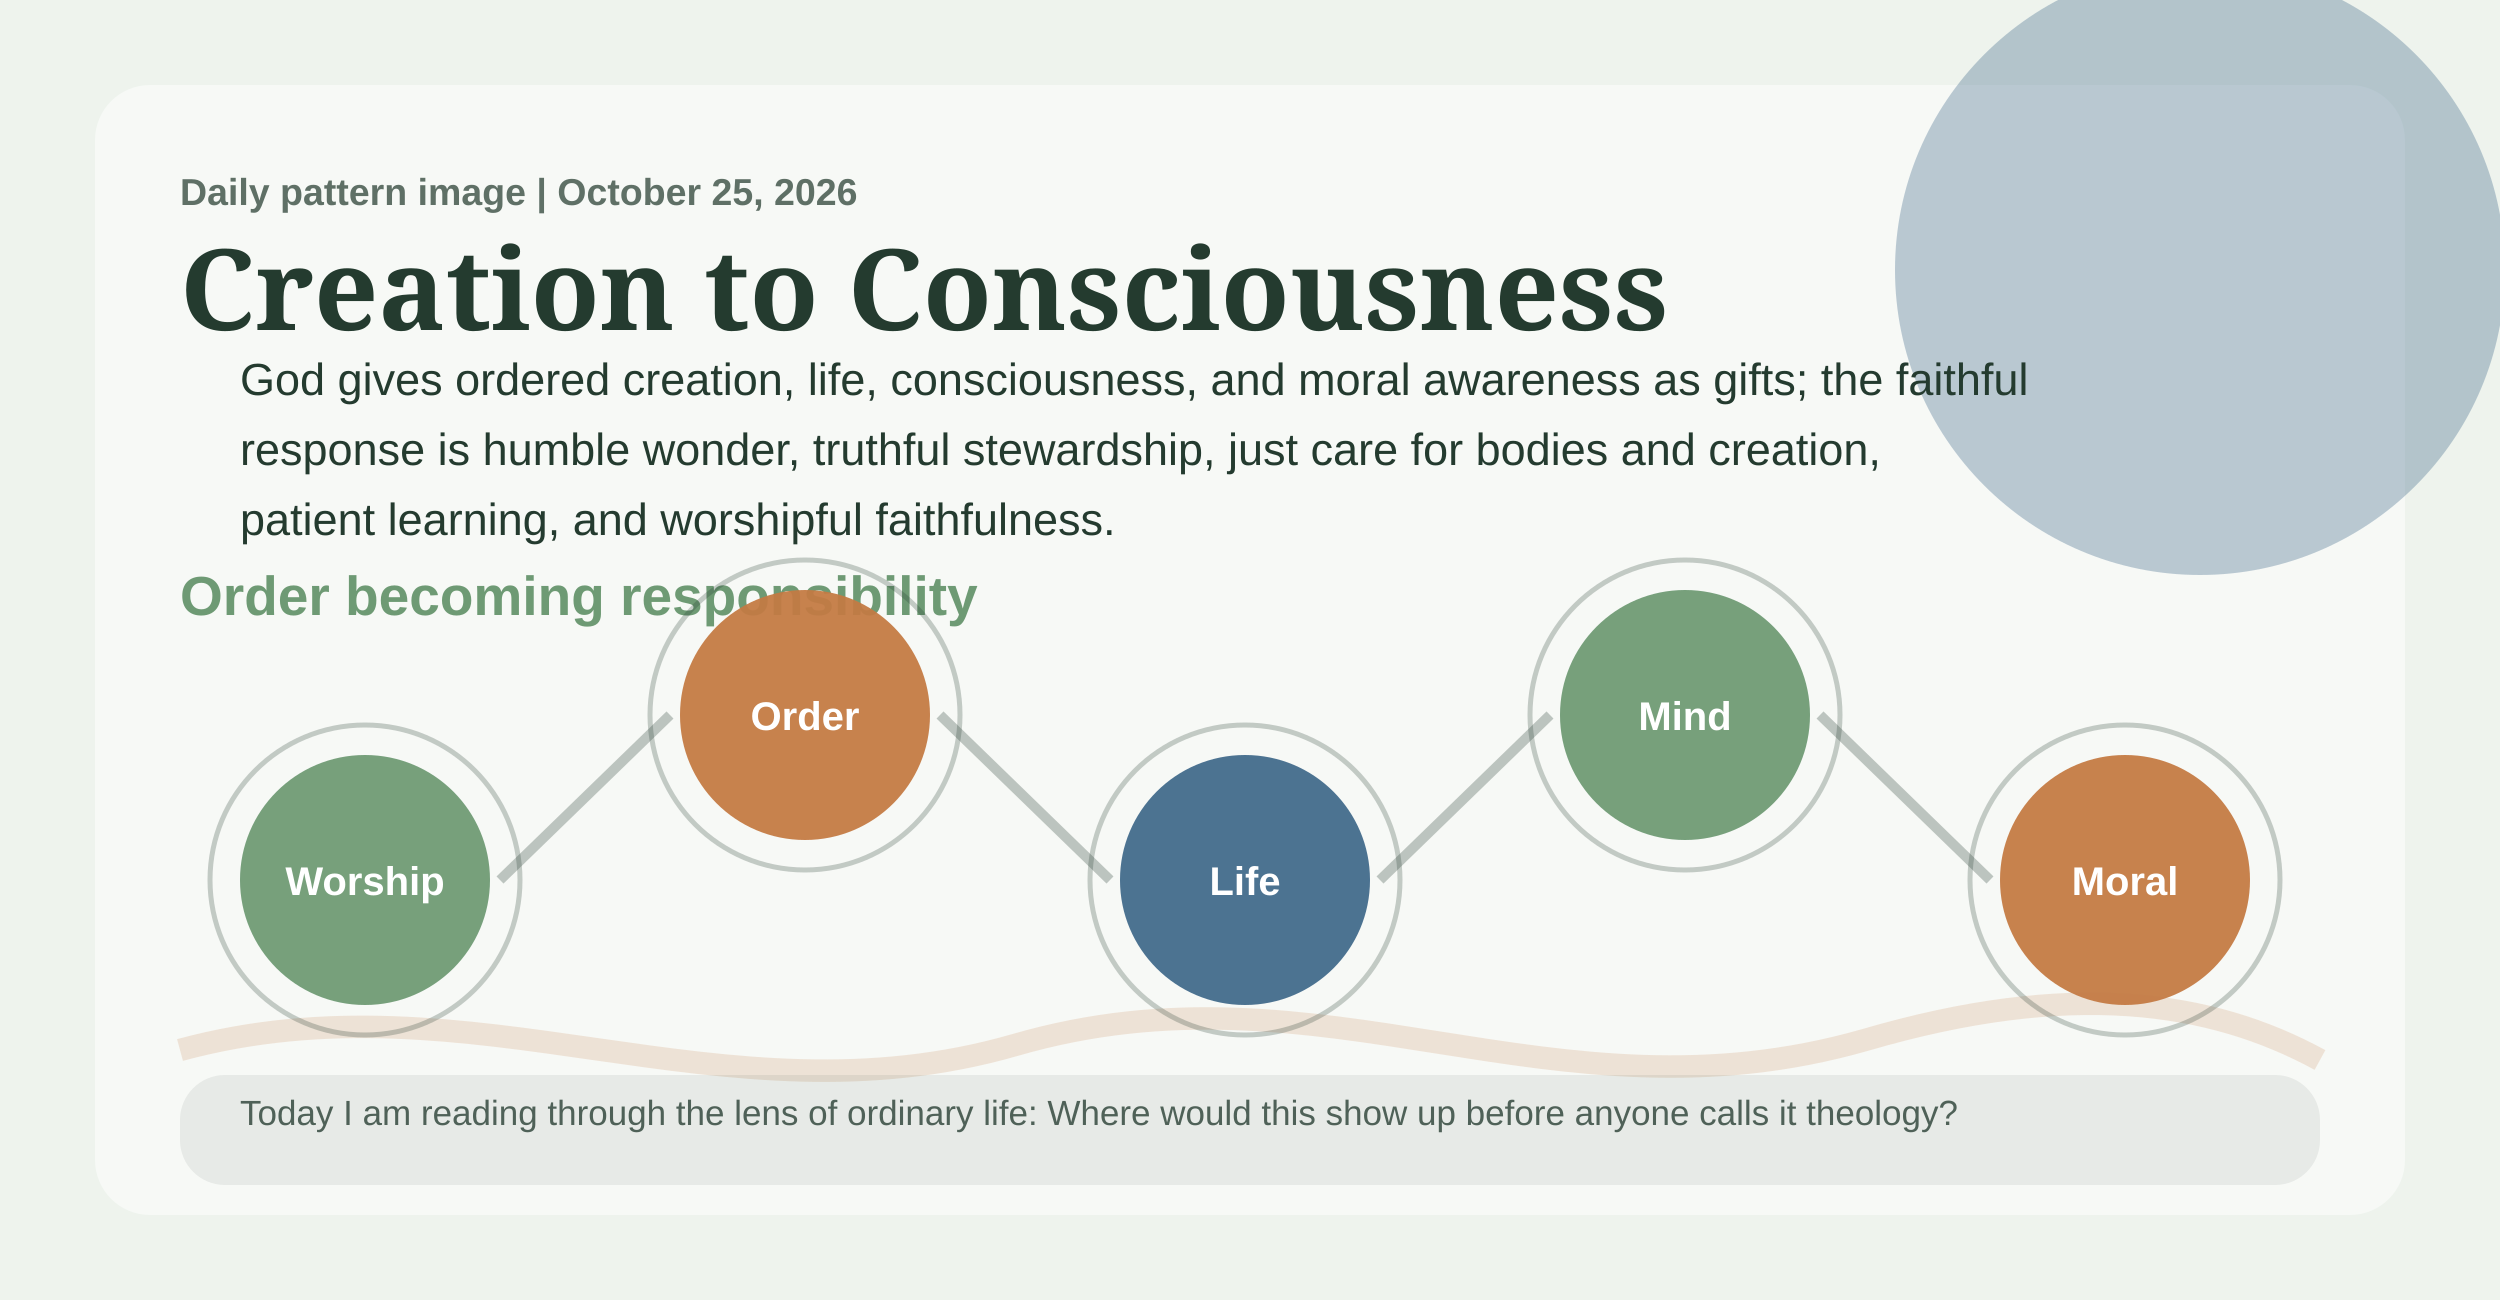
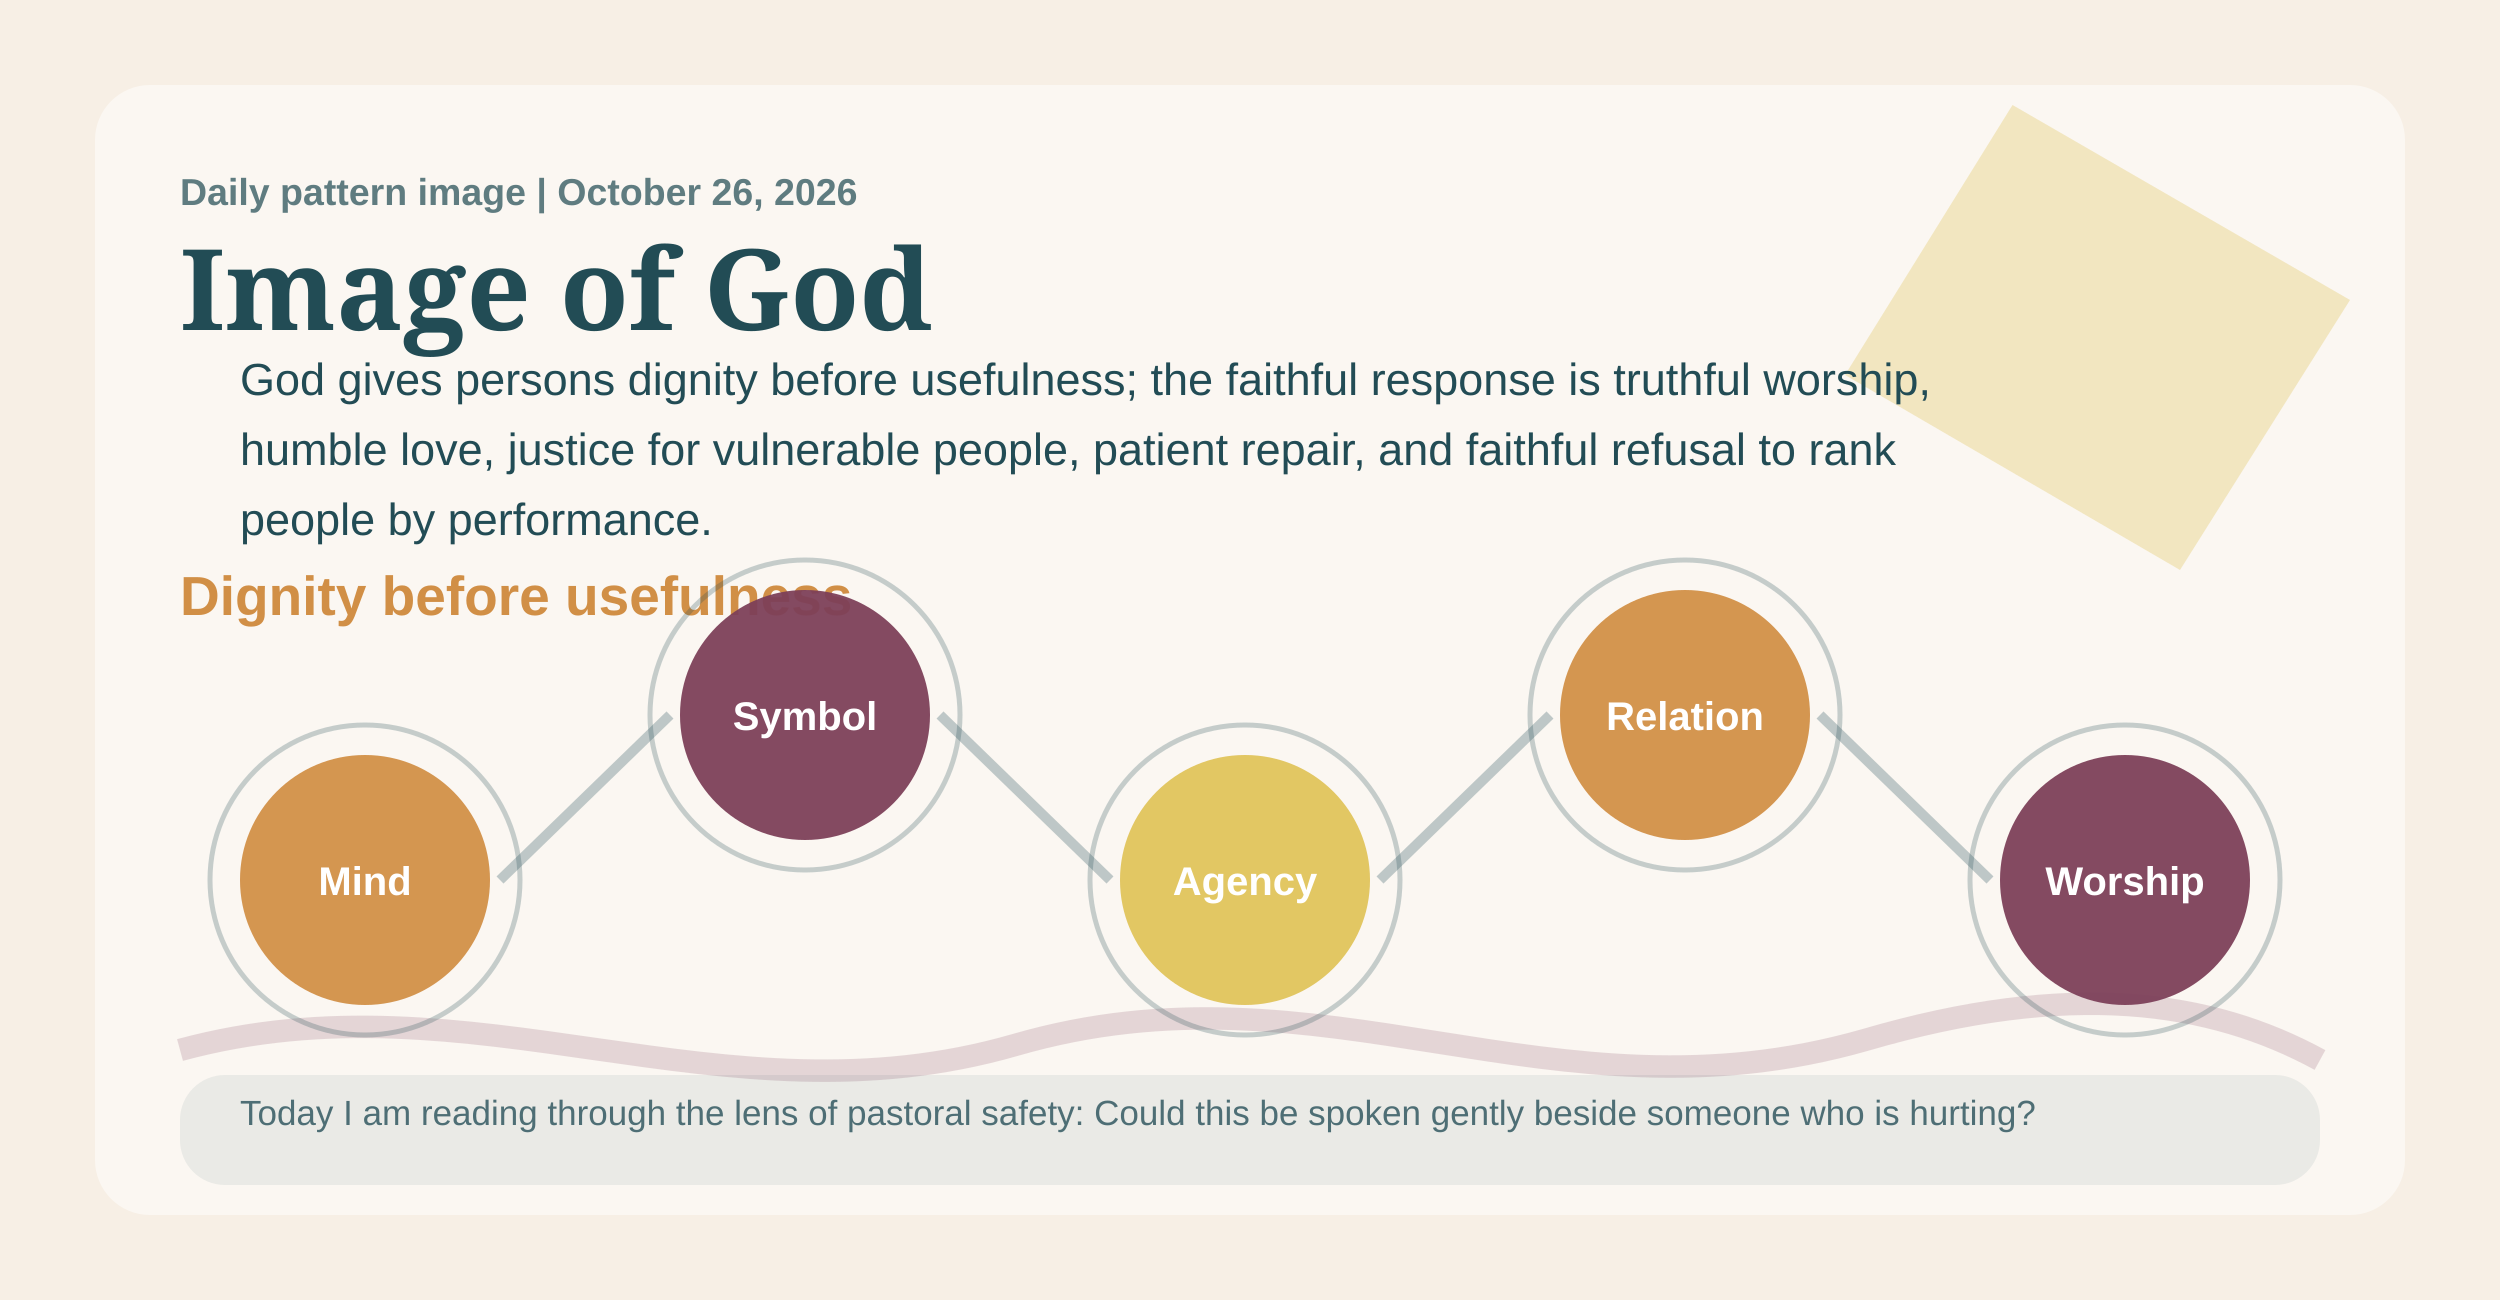
<svg xmlns="http://www.w3.org/2000/svg" width="1000" height="520" viewBox="0 0 1000 520" role="img" aria-labelledby="title desc">
  <style>
-     .eyebrow { font: 700 15px Arial, sans-serif; letter-spacing: 0; fill: #243b2f; opacity: 0.72; }
-     .title { font: 700 45px Georgia, serif; letter-spacing: 0; fill: #243b2f; }
-     .subtitle { font: 700 22px Arial, sans-serif; letter-spacing: 0; fill: #6e9a74; }
-     .body { font: 18px Arial, sans-serif; letter-spacing: 0; fill: #243b2f; }
-     .small { font: 14px Arial, sans-serif; letter-spacing: 0; fill: #243b2f; opacity: 0.78; }
+     .eyebrow { font: 700 15px Arial, sans-serif; letter-spacing: 0; fill: #224c55; opacity: 0.72; }
+     .title { font: 700 45px Georgia, serif; letter-spacing: 0; fill: #224c55; }
+     .subtitle { font: 700 22px Arial, sans-serif; letter-spacing: 0; fill: #d18f46; }
+     .body { font: 18px Arial, sans-serif; letter-spacing: 0; fill: #224c55; }
+     .small { font: 14px Arial, sans-serif; letter-spacing: 0; fill: #224c55; opacity: 0.78; }
    .node { font: 700 16px Arial, sans-serif; letter-spacing: 0; fill: #ffffff; }
  </style>
-   <rect width="1000" height="520" fill="#eef3ed" />
+   <rect width="1000" height="520" fill="#f7efe5" />
  <rect x="38" y="34" width="924" height="452" rx="22" fill="#ffffff" opacity="0.50" />
-   <circle cx="880" cy="108" r="122" fill="#416a8b" opacity="0.34" />
-   <path d="M72 420 C190 388 288 452 406 418 C530 382 620 452 746 416 C828 392 884 400 928 424" fill="none" stroke="#c47a43" stroke-width="9" opacity="0.18" />
-   <text x="72" y="82" class="eyebrow">Daily pattern image | October 25, 2026</text>
-   <text x="72" y="132" class="title">Creation to Consciousness</text>
-   <text x="72" y="246" class="subtitle">Order becoming responsibility</text>
-   <text x="96" y="158" class="body">God gives ordered creation, life, consciousness, and moral awareness as gifts; the faithful</text>
-   <text x="96" y="186" class="body">response is humble wonder, truthful stewardship, just care for bodies and creation,</text>
-   <text x="96" y="214" class="body">patient learning, and worshipful faithfulness.</text>
-   <line x1="200" y1="352" x2="268" y2="286" stroke="#243b2f" stroke-width="4" opacity="0.28" />
-   <line x1="376" y1="286" x2="444" y2="352" stroke="#243b2f" stroke-width="4" opacity="0.28" />
-   <line x1="552" y1="352" x2="620" y2="286" stroke="#243b2f" stroke-width="4" opacity="0.28" />
-   <line x1="728" y1="286" x2="796" y2="352" stroke="#243b2f" stroke-width="4" opacity="0.28" />
-   <circle cx="146" cy="352" r="50" fill="#6e9a74" opacity="0.94" />
-   <circle cx="146" cy="352" r="62" fill="none" stroke="#243b2f" stroke-width="2" opacity="0.25" />
-   <text x="146" y="358" text-anchor="middle" class="node">Worship</text>
-   <circle cx="322" cy="286" r="50" fill="#c47a43" opacity="0.94" />
-   <circle cx="322" cy="286" r="62" fill="none" stroke="#243b2f" stroke-width="2" opacity="0.25" />
-   <text x="322" y="292" text-anchor="middle" class="node">Order</text>
-   <circle cx="498" cy="352" r="50" fill="#416a8b" opacity="0.94" />
-   <circle cx="498" cy="352" r="62" fill="none" stroke="#243b2f" stroke-width="2" opacity="0.25" />
-   <text x="498" y="358" text-anchor="middle" class="node">Life</text>
-   <circle cx="674" cy="286" r="50" fill="#6e9a74" opacity="0.94" />
-   <circle cx="674" cy="286" r="62" fill="none" stroke="#243b2f" stroke-width="2" opacity="0.25" />
-   <text x="674" y="292" text-anchor="middle" class="node">Mind</text>
-   <circle cx="850" cy="352" r="50" fill="#c47a43" opacity="0.94" />
-   <circle cx="850" cy="352" r="62" fill="none" stroke="#243b2f" stroke-width="2" opacity="0.25" />
-   <text x="850" y="358" text-anchor="middle" class="node">Moral</text>
-   <rect x="72" y="430" width="856" height="44" rx="18" fill="#243b2f" opacity="0.08" />
-   <text x="96" y="450" class="small">Today I am reading through the lens of ordinary life: Where would this show up before anyone calls it theology?</text>
+   <path d="M805 42 L940 120 L872 228 L738 150 Z" fill="#e0c35a" opacity="0.33" />
+   <path d="M72 420 C190 388 288 452 406 418 C530 382 620 452 746 416 C828 392 884 400 928 424" fill="none" stroke="#7c3f58" stroke-width="9" opacity="0.18" />
+   <text x="72" y="82" class="eyebrow">Daily pattern image | October 26, 2026</text>
+   <text x="72" y="132" class="title">Image of God</text>
+   <text x="72" y="246" class="subtitle">Dignity before usefulness</text>
+   <text x="96" y="158" class="body">God gives persons dignity before usefulness; the faithful response is truthful worship,</text>
+   <text x="96" y="186" class="body">humble love, justice for vulnerable people, patient repair, and faithful refusal to rank</text>
+   <text x="96" y="214" class="body">people by performance.</text>
+   <line x1="200" y1="352" x2="268" y2="286" stroke="#224c55" stroke-width="4" opacity="0.28" />
+   <line x1="376" y1="286" x2="444" y2="352" stroke="#224c55" stroke-width="4" opacity="0.28" />
+   <line x1="552" y1="352" x2="620" y2="286" stroke="#224c55" stroke-width="4" opacity="0.28" />
+   <line x1="728" y1="286" x2="796" y2="352" stroke="#224c55" stroke-width="4" opacity="0.28" />
+   <circle cx="146" cy="352" r="50" fill="#d18f46" opacity="0.94" />
+   <circle cx="146" cy="352" r="62" fill="none" stroke="#224c55" stroke-width="2" opacity="0.25" />
+   <text x="146" y="358" text-anchor="middle" class="node">Mind</text>
+   <circle cx="322" cy="286" r="50" fill="#7c3f58" opacity="0.94" />
+   <circle cx="322" cy="286" r="62" fill="none" stroke="#224c55" stroke-width="2" opacity="0.25" />
+   <text x="322" y="292" text-anchor="middle" class="node">Symbol</text>
+   <circle cx="498" cy="352" r="50" fill="#e0c35a" opacity="0.94" />
+   <circle cx="498" cy="352" r="62" fill="none" stroke="#224c55" stroke-width="2" opacity="0.25" />
+   <text x="498" y="358" text-anchor="middle" class="node">Agency</text>
+   <circle cx="674" cy="286" r="50" fill="#d18f46" opacity="0.94" />
+   <circle cx="674" cy="286" r="62" fill="none" stroke="#224c55" stroke-width="2" opacity="0.25" />
+   <text x="674" y="292" text-anchor="middle" class="node">Relation</text>
+   <circle cx="850" cy="352" r="50" fill="#7c3f58" opacity="0.94" />
+   <circle cx="850" cy="352" r="62" fill="none" stroke="#224c55" stroke-width="2" opacity="0.25" />
+   <text x="850" y="358" text-anchor="middle" class="node">Worship</text>
+   <rect x="72" y="430" width="856" height="44" rx="18" fill="#224c55" opacity="0.08" />
+   <text x="96" y="450" class="small">Today I am reading through the lens of pastoral safety: Could this be spoken gently beside someone who is hurting?</text>
</svg>
